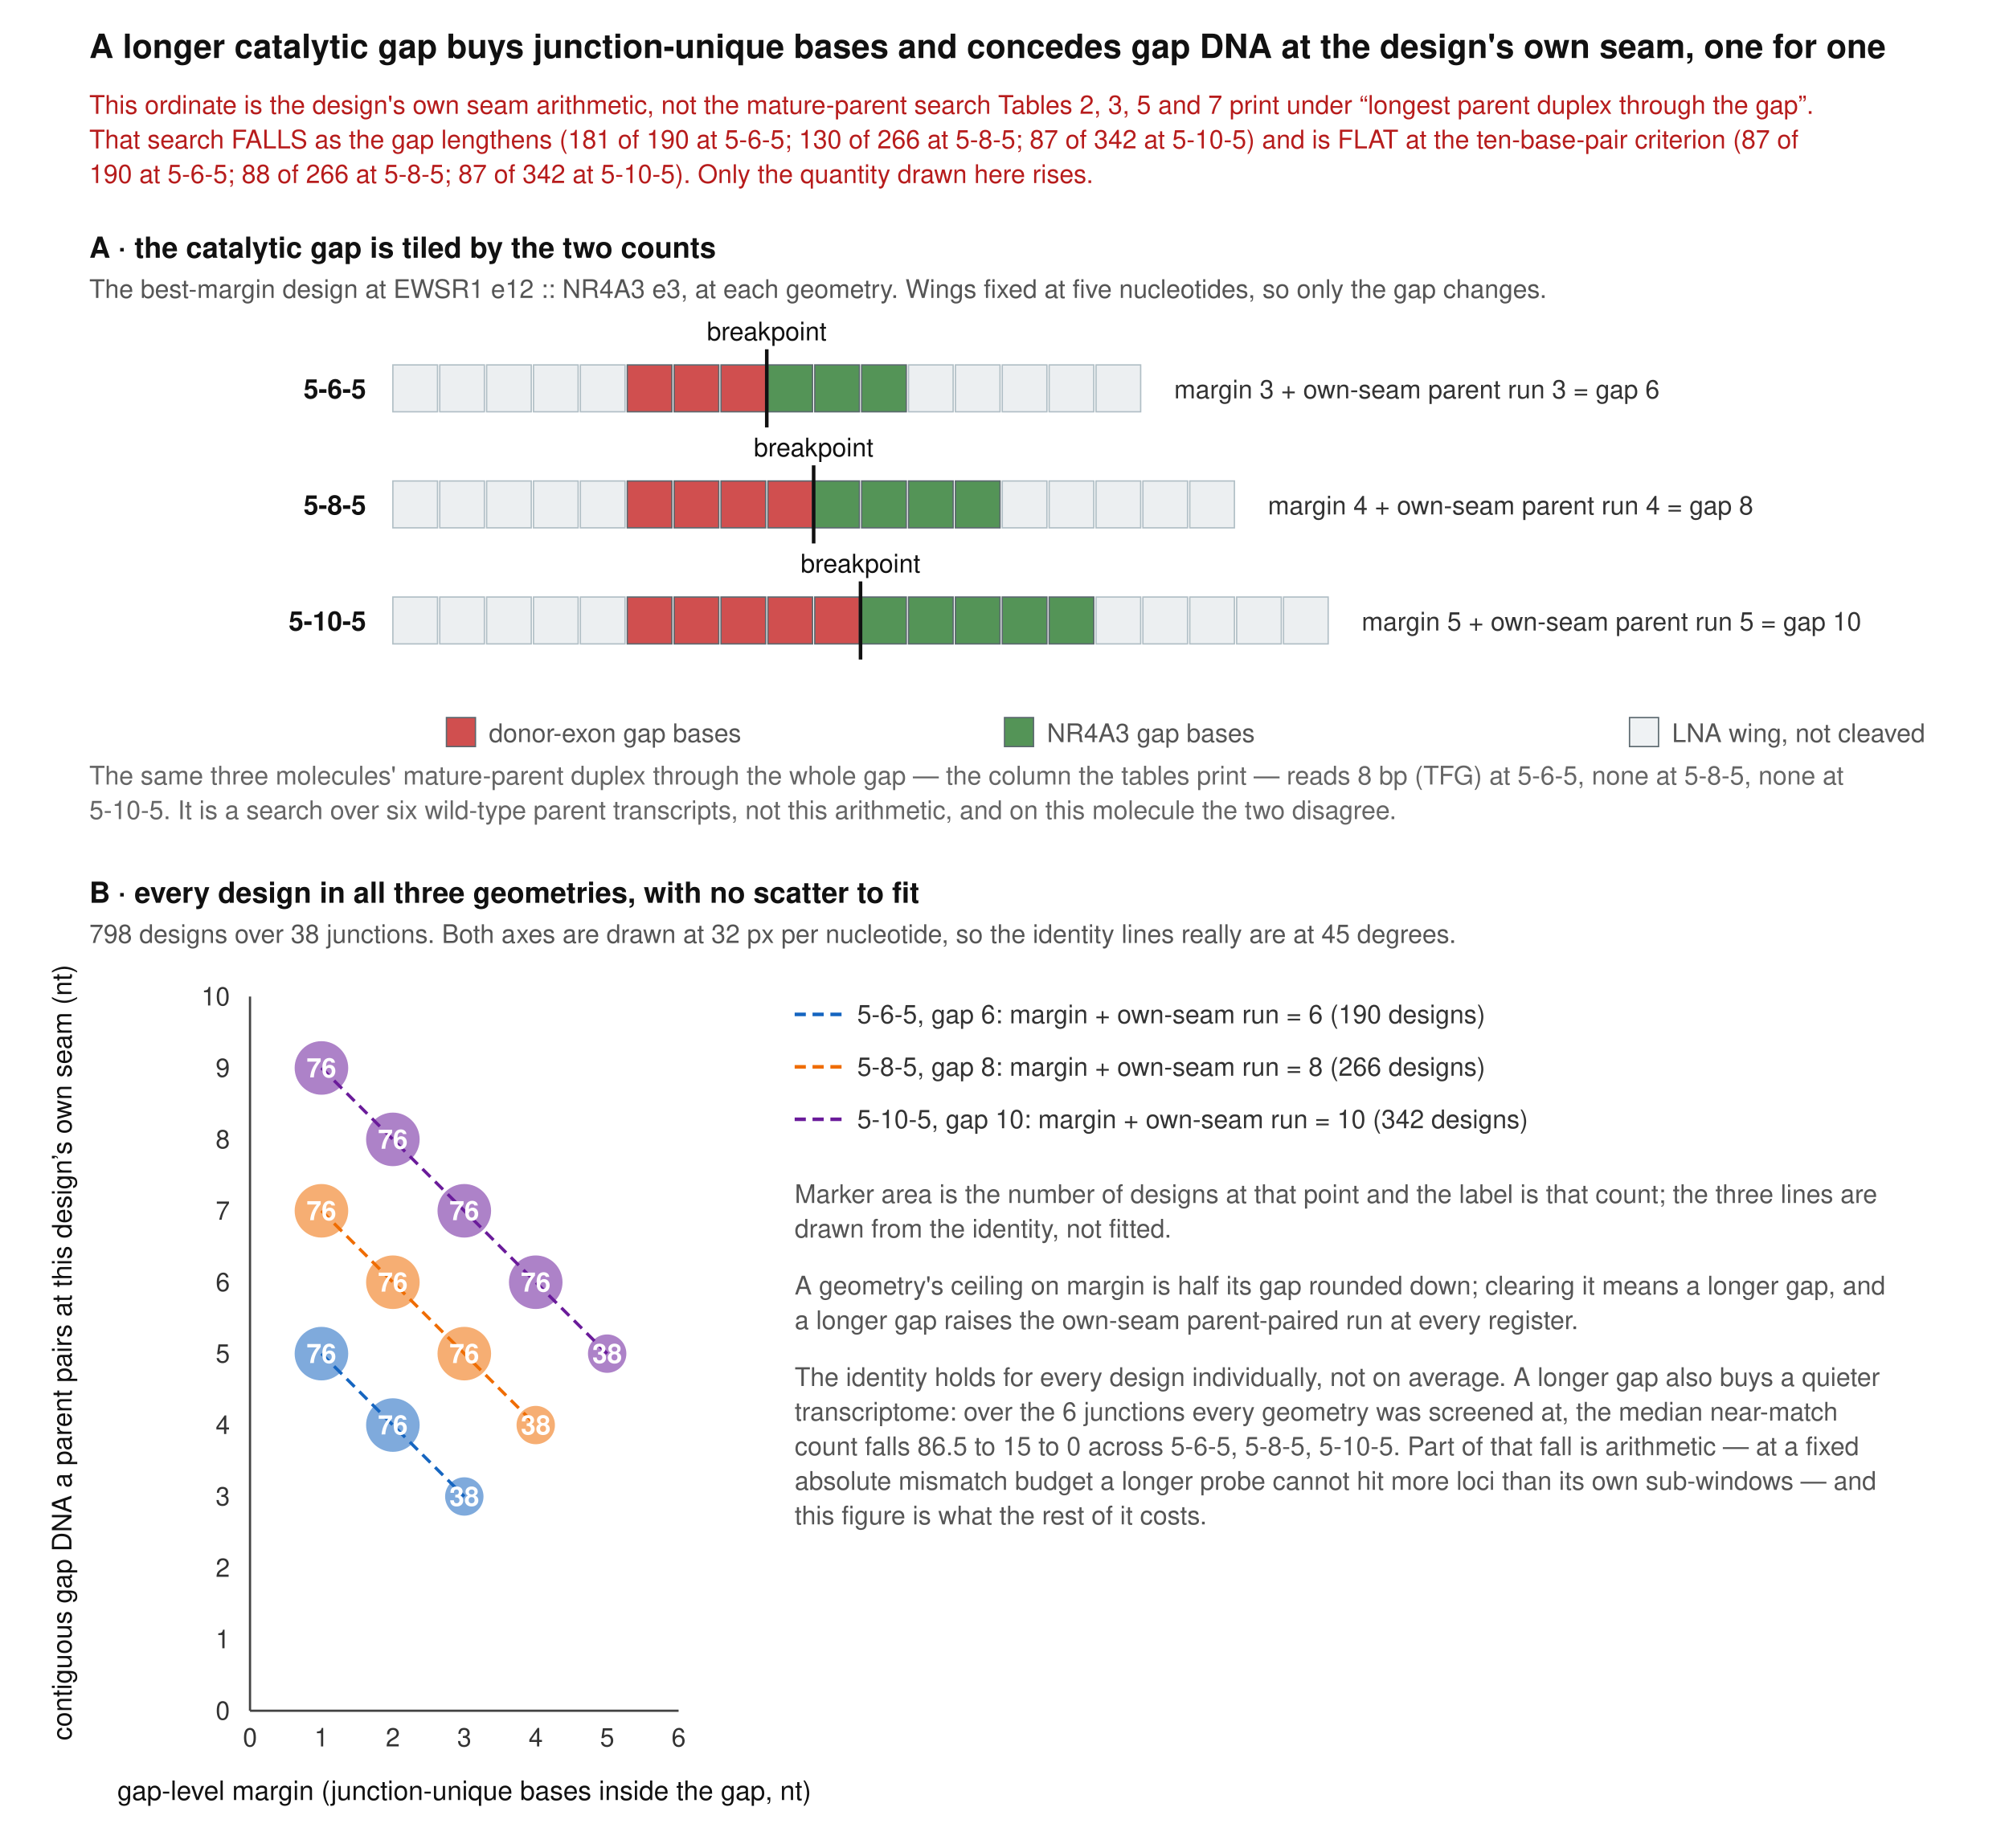
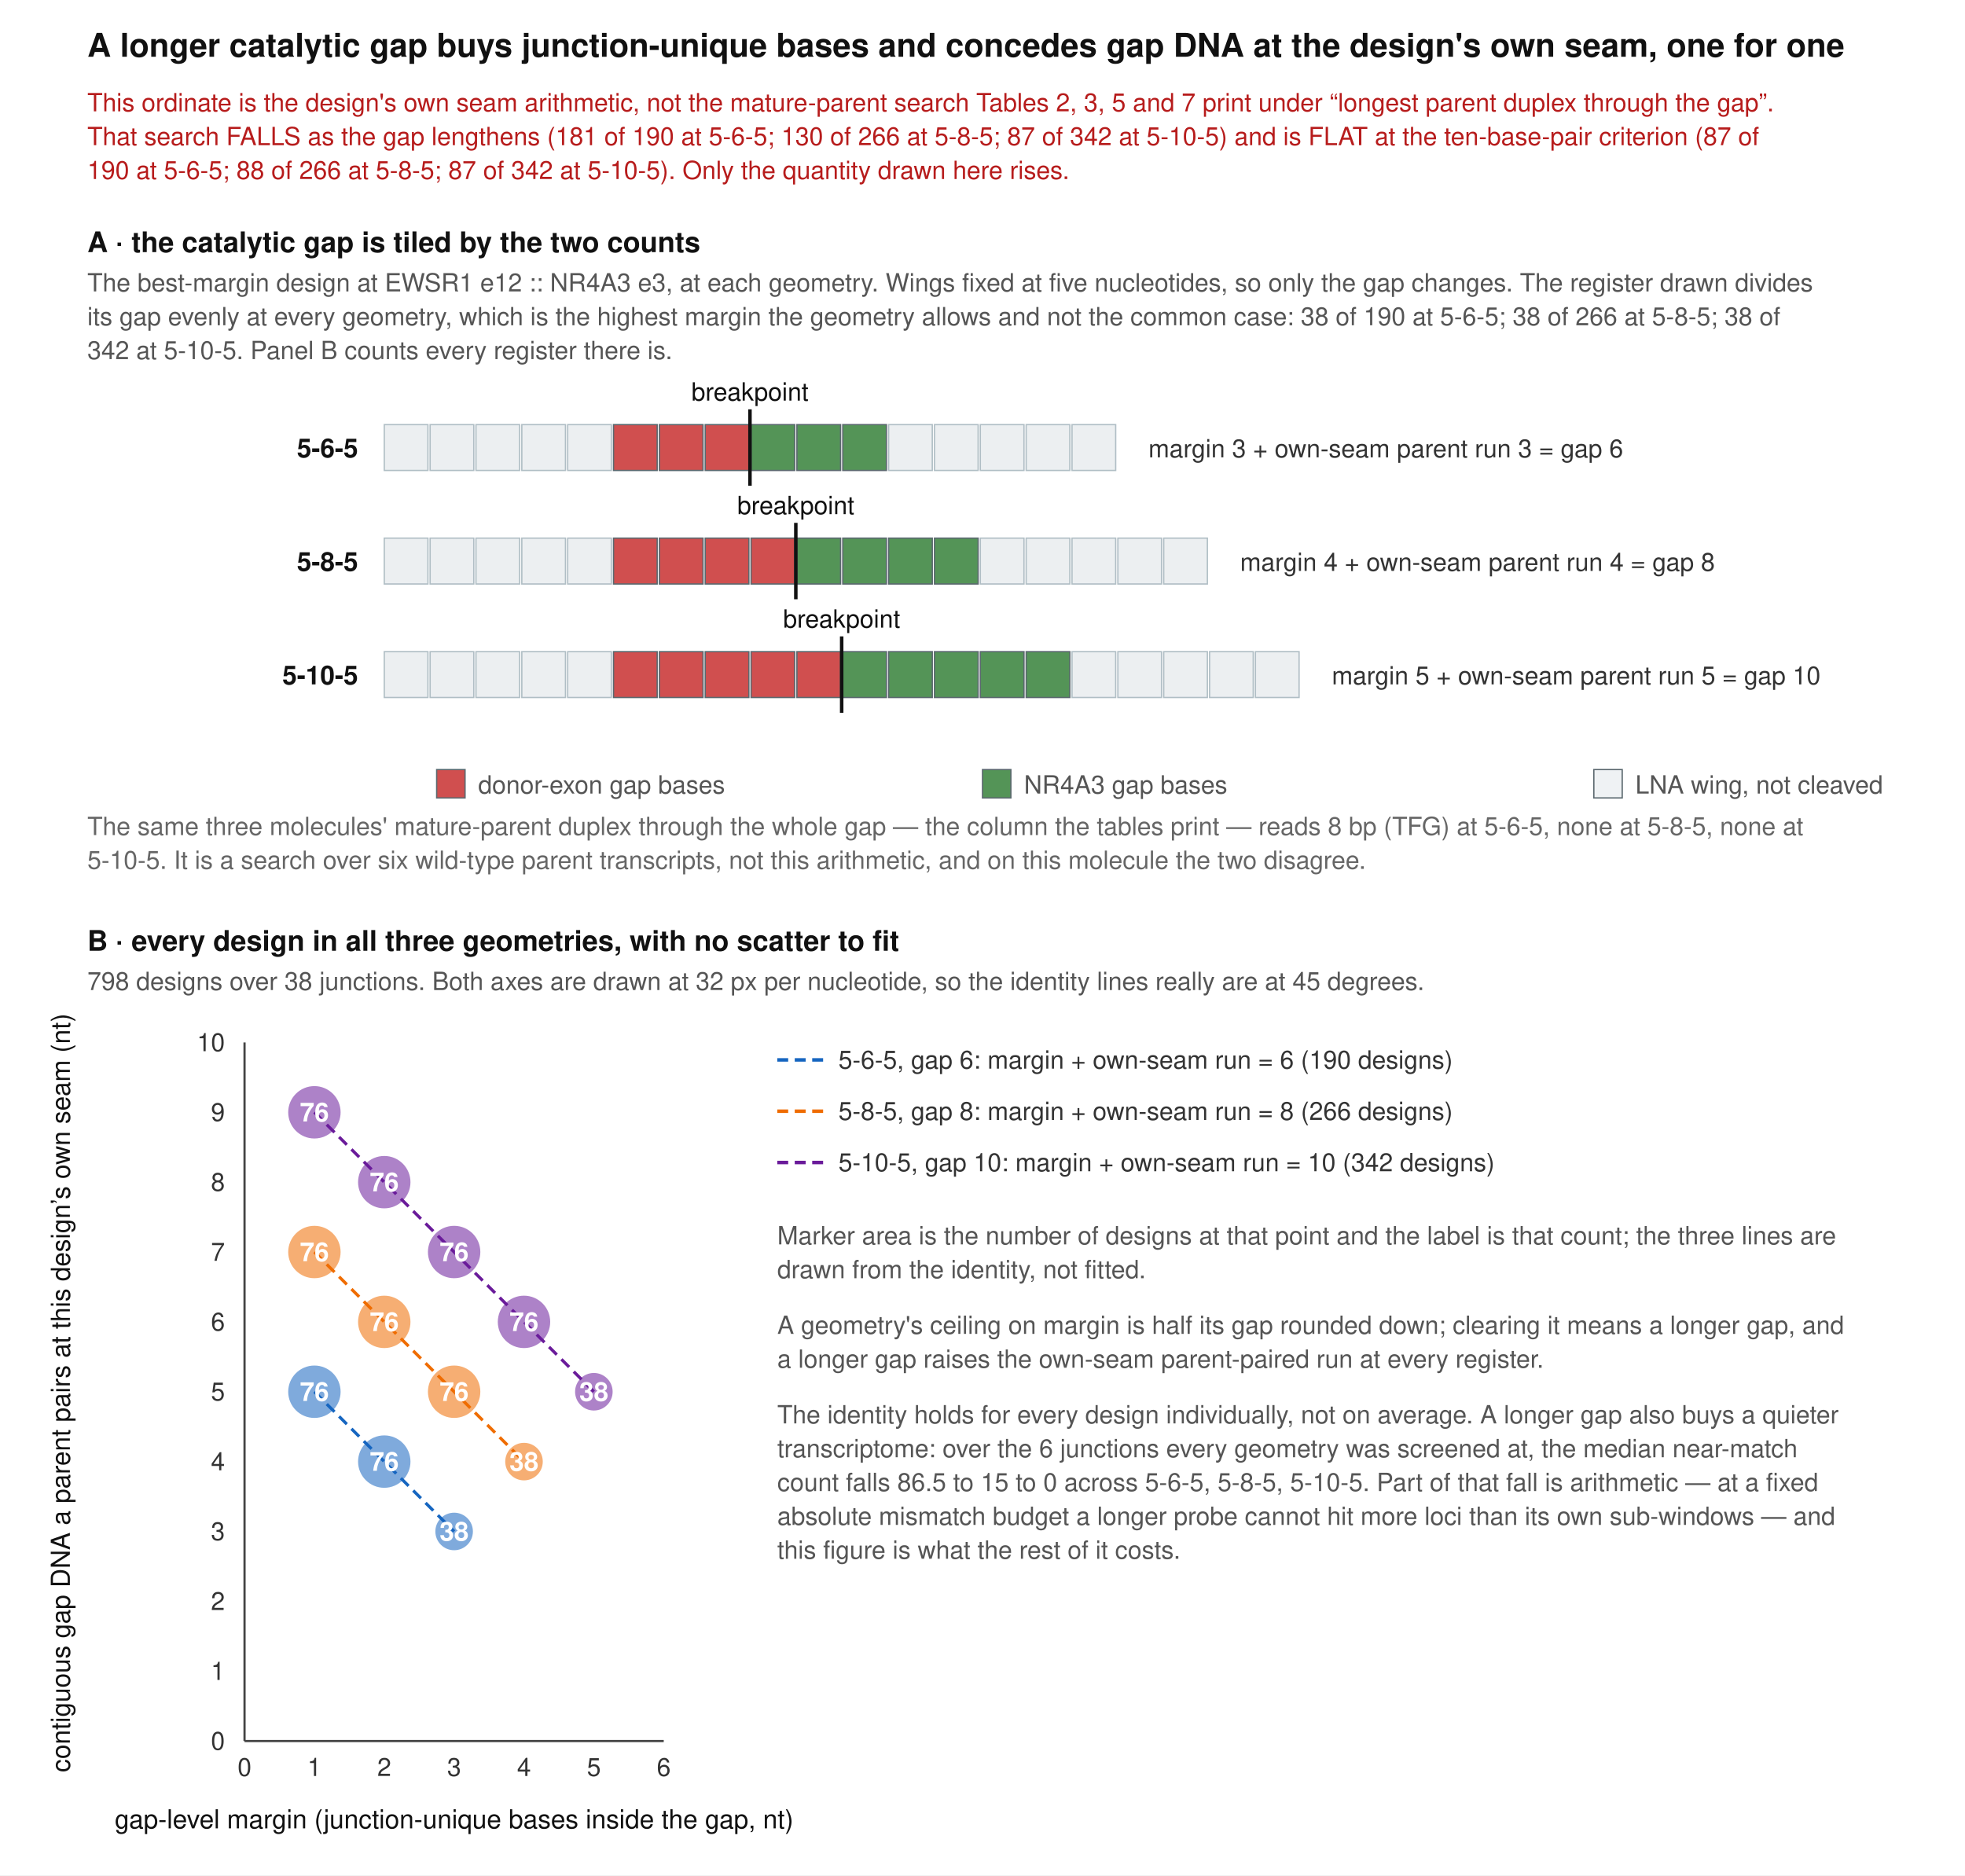
- <svg xmlns="http://www.w3.org/2000/svg" width="900" height="828" viewBox="0 0 900 828" font-family="Helvetica,Arial,sans-serif">
-   <rect width="900" height="828" fill="#ffffff" />
+ <svg xmlns="http://www.w3.org/2000/svg" width="900" height="859" viewBox="0 0 900 859" font-family="Helvetica,Arial,sans-serif">
+   <rect width="900" height="859" fill="#ffffff" />
  <text x="40" y="26" font-size="15" fill="#111" font-weight="600">A longer catalytic gap buys junction-unique bases and concedes gap DNA at the design's own seam, one for one</text>
  <text x="40" y="51.0" font-size="11.5" fill="#b71c1c">This ordinate is the design's own seam arithmetic, not the mature-parent search Tables 2, 3, 5 and 7 print under “longest parent duplex through the gap”.</text>
  <text x="40" y="66.5" font-size="11.5" fill="#b71c1c">That search FALLS as the gap lengthens (181 of 190 at 5-6-5; 130 of 266 at 5-8-5; 87 of 342 at 5-10-5) and is FLAT at the ten-base-pair criterion (87 of</text>
  <text x="40" y="82.0" font-size="11.5" fill="#b71c1c">190 at 5-6-5; 88 of 266 at 5-8-5; 87 of 342 at 5-10-5). Only the quantity drawn here rises.</text>
  <text x="40" y="115.5" font-size="13" fill="#111" font-weight="600">A · the catalytic gap is tiled by the two counts</text>
-   <text x="40" y="133.5" font-size="11.5" fill="#555">The best-margin design at EWSR1 e12 :: NR4A3 e3, at each geometry. Wings fixed at five nucleotides, so only the gap changes.</text>
-   <rect x="176" y="163.5" width="20" height="21" fill="#eceff1" stroke="#b0bec5" stroke-width="0.6" />
-   <rect x="407" y="163.5" width="20" height="21" fill="#eceff1" stroke="#b0bec5" stroke-width="0.6" />
-   <rect x="197" y="163.5" width="20" height="21" fill="#eceff1" stroke="#b0bec5" stroke-width="0.6" />
-   <rect x="428" y="163.5" width="20" height="21" fill="#eceff1" stroke="#b0bec5" stroke-width="0.6" />
-   <rect x="218" y="163.5" width="20" height="21" fill="#eceff1" stroke="#b0bec5" stroke-width="0.6" />
-   <rect x="449" y="163.5" width="20" height="21" fill="#eceff1" stroke="#b0bec5" stroke-width="0.6" />
-   <rect x="239" y="163.5" width="20" height="21" fill="#eceff1" stroke="#b0bec5" stroke-width="0.6" />
-   <rect x="470" y="163.5" width="20" height="21" fill="#eceff1" stroke="#b0bec5" stroke-width="0.6" />
-   <rect x="260" y="163.5" width="20" height="21" fill="#eceff1" stroke="#b0bec5" stroke-width="0.6" />
-   <rect x="491" y="163.5" width="20" height="21" fill="#eceff1" stroke="#b0bec5" stroke-width="0.6" />
-   <rect x="281" y="163.5" width="20" height="21" fill="#c62828" opacity="0.82" stroke="#37474f" stroke-width="0.6" />
-   <rect x="302" y="163.5" width="20" height="21" fill="#c62828" opacity="0.82" stroke="#37474f" stroke-width="0.6" />
-   <rect x="323" y="163.5" width="20" height="21" fill="#c62828" opacity="0.82" stroke="#37474f" stroke-width="0.6" />
-   <rect x="344" y="163.5" width="20" height="21" fill="#2e7d32" opacity="0.82" stroke="#37474f" stroke-width="0.6" />
-   <rect x="365" y="163.5" width="20" height="21" fill="#2e7d32" opacity="0.82" stroke="#37474f" stroke-width="0.6" />
-   <rect x="386" y="163.5" width="20" height="21" fill="#2e7d32" opacity="0.82" stroke="#37474f" stroke-width="0.6" />
-   <line x1="343.5" y1="156.5" x2="343.5" y2="191.5" stroke="#111" stroke-width="1.6" />
-   <text x="343.5" y="152.5" font-size="11.5" fill="#111" text-anchor="middle">breakpoint</text>
-   <text x="164" y="178.5" font-size="12" fill="#111" text-anchor="end" font-weight="600">5-6-5</text>
-   <text x="526" y="178.5" font-size="11.5" fill="#333">margin 3 + own-seam parent run 3 = gap 6</text>
-   <rect x="176" y="215.5" width="20" height="21" fill="#eceff1" stroke="#b0bec5" stroke-width="0.6" />
-   <rect x="449" y="215.5" width="20" height="21" fill="#eceff1" stroke="#b0bec5" stroke-width="0.6" />
-   <rect x="197" y="215.5" width="20" height="21" fill="#eceff1" stroke="#b0bec5" stroke-width="0.6" />
-   <rect x="470" y="215.5" width="20" height="21" fill="#eceff1" stroke="#b0bec5" stroke-width="0.6" />
-   <rect x="218" y="215.5" width="20" height="21" fill="#eceff1" stroke="#b0bec5" stroke-width="0.6" />
-   <rect x="491" y="215.5" width="20" height="21" fill="#eceff1" stroke="#b0bec5" stroke-width="0.6" />
-   <rect x="239" y="215.5" width="20" height="21" fill="#eceff1" stroke="#b0bec5" stroke-width="0.6" />
-   <rect x="512" y="215.5" width="20" height="21" fill="#eceff1" stroke="#b0bec5" stroke-width="0.6" />
-   <rect x="260" y="215.5" width="20" height="21" fill="#eceff1" stroke="#b0bec5" stroke-width="0.6" />
-   <rect x="533" y="215.5" width="20" height="21" fill="#eceff1" stroke="#b0bec5" stroke-width="0.6" />
-   <rect x="281" y="215.5" width="20" height="21" fill="#c62828" opacity="0.82" stroke="#37474f" stroke-width="0.6" />
-   <rect x="302" y="215.5" width="20" height="21" fill="#c62828" opacity="0.82" stroke="#37474f" stroke-width="0.6" />
-   <rect x="323" y="215.5" width="20" height="21" fill="#c62828" opacity="0.82" stroke="#37474f" stroke-width="0.6" />
-   <rect x="344" y="215.5" width="20" height="21" fill="#c62828" opacity="0.82" stroke="#37474f" stroke-width="0.6" />
-   <rect x="365" y="215.5" width="20" height="21" fill="#2e7d32" opacity="0.82" stroke="#37474f" stroke-width="0.6" />
-   <rect x="386" y="215.5" width="20" height="21" fill="#2e7d32" opacity="0.82" stroke="#37474f" stroke-width="0.6" />
-   <rect x="407" y="215.5" width="20" height="21" fill="#2e7d32" opacity="0.82" stroke="#37474f" stroke-width="0.6" />
-   <rect x="428" y="215.5" width="20" height="21" fill="#2e7d32" opacity="0.82" stroke="#37474f" stroke-width="0.6" />
-   <line x1="364.5" y1="208.5" x2="364.5" y2="243.5" stroke="#111" stroke-width="1.6" />
-   <text x="364.5" y="204.5" font-size="11.5" fill="#111" text-anchor="middle">breakpoint</text>
-   <text x="164" y="230.5" font-size="12" fill="#111" text-anchor="end" font-weight="600">5-8-5</text>
-   <text x="568" y="230.5" font-size="11.5" fill="#333">margin 4 + own-seam parent run 4 = gap 8</text>
-   <rect x="176" y="267.5" width="20" height="21" fill="#eceff1" stroke="#b0bec5" stroke-width="0.6" />
-   <rect x="491" y="267.5" width="20" height="21" fill="#eceff1" stroke="#b0bec5" stroke-width="0.6" />
-   <rect x="197" y="267.5" width="20" height="21" fill="#eceff1" stroke="#b0bec5" stroke-width="0.6" />
-   <rect x="512" y="267.5" width="20" height="21" fill="#eceff1" stroke="#b0bec5" stroke-width="0.6" />
-   <rect x="218" y="267.5" width="20" height="21" fill="#eceff1" stroke="#b0bec5" stroke-width="0.6" />
-   <rect x="533" y="267.5" width="20" height="21" fill="#eceff1" stroke="#b0bec5" stroke-width="0.6" />
-   <rect x="239" y="267.5" width="20" height="21" fill="#eceff1" stroke="#b0bec5" stroke-width="0.6" />
-   <rect x="554" y="267.5" width="20" height="21" fill="#eceff1" stroke="#b0bec5" stroke-width="0.6" />
-   <rect x="260" y="267.5" width="20" height="21" fill="#eceff1" stroke="#b0bec5" stroke-width="0.6" />
-   <rect x="575" y="267.5" width="20" height="21" fill="#eceff1" stroke="#b0bec5" stroke-width="0.6" />
-   <rect x="281" y="267.5" width="20" height="21" fill="#c62828" opacity="0.82" stroke="#37474f" stroke-width="0.6" />
-   <rect x="302" y="267.5" width="20" height="21" fill="#c62828" opacity="0.82" stroke="#37474f" stroke-width="0.6" />
-   <rect x="323" y="267.5" width="20" height="21" fill="#c62828" opacity="0.82" stroke="#37474f" stroke-width="0.6" />
-   <rect x="344" y="267.5" width="20" height="21" fill="#c62828" opacity="0.82" stroke="#37474f" stroke-width="0.6" />
-   <rect x="365" y="267.5" width="20" height="21" fill="#c62828" opacity="0.82" stroke="#37474f" stroke-width="0.6" />
-   <rect x="386" y="267.5" width="20" height="21" fill="#2e7d32" opacity="0.82" stroke="#37474f" stroke-width="0.6" />
-   <rect x="407" y="267.5" width="20" height="21" fill="#2e7d32" opacity="0.82" stroke="#37474f" stroke-width="0.6" />
-   <rect x="428" y="267.5" width="20" height="21" fill="#2e7d32" opacity="0.82" stroke="#37474f" stroke-width="0.6" />
-   <rect x="449" y="267.5" width="20" height="21" fill="#2e7d32" opacity="0.82" stroke="#37474f" stroke-width="0.6" />
-   <rect x="470" y="267.5" width="20" height="21" fill="#2e7d32" opacity="0.82" stroke="#37474f" stroke-width="0.6" />
-   <line x1="385.5" y1="260.5" x2="385.5" y2="295.5" stroke="#111" stroke-width="1.6" />
-   <text x="385.5" y="256.5" font-size="11.5" fill="#111" text-anchor="middle">breakpoint</text>
-   <text x="164" y="282.5" font-size="12" fill="#111" text-anchor="end" font-weight="600">5-10-5</text>
-   <text x="610" y="282.5" font-size="11.5" fill="#333">margin 5 + own-seam parent run 5 = gap 10</text>
-   <rect x="200" y="321.5" width="13" height="13" fill="#c62828" opacity="0.82" stroke="#37474f" stroke-width="0.6" />
-   <text x="219" y="332.5" font-size="11.5" fill="#555">donor-exon gap bases</text>
-   <rect x="450" y="321.5" width="13" height="13" fill="#2e7d32" opacity="0.82" stroke="#37474f" stroke-width="0.6" />
-   <text x="469" y="332.5" font-size="11.5" fill="#555">NR4A3 gap bases</text>
-   <rect x="730" y="321.5" width="13" height="13" fill="#eceff1" opacity="0.82" stroke="#37474f" stroke-width="0.6" />
-   <text x="749" y="332.5" font-size="11.5" fill="#555">LNA wing, not cleaved</text>
-   <text x="40" y="351.5" font-size="11.5" fill="#666">The same three molecules' mature-parent duplex through the whole gap — the column the tables print — reads 8 bp (TFG) at 5-6-5, none at 5-8-5, none at</text>
-   <text x="40" y="367.0" font-size="11.5" fill="#666">5-10-5. It is a search over six wild-type parent transcripts, not this arithmetic, and on this molecule the two disagree.</text>
-   <text x="40" y="404.5" font-size="13" fill="#111" font-weight="600">B · every design in all three geometries, with no scatter to fit</text>
-   <text x="40" y="422.5" font-size="11.5" fill="#555">798 designs over 38 junctions. Both axes are drawn at 32 px per nucleotide, so the identity lines really are at 45 degrees.</text>
-   <line x1="112" y1="766.5" x2="304" y2="766.5" stroke="#444" />
-   <line x1="112" y1="446.5" x2="112" y2="766.5" stroke="#444" />
-   <text x="112.0" y="782.5" font-size="11.5" fill="#333" text-anchor="middle">0</text>
-   <text x="103" y="770.5" font-size="11.5" fill="#333" text-anchor="end">0</text>
-   <text x="144.0" y="782.5" font-size="11.5" fill="#333" text-anchor="middle">1</text>
-   <text x="103" y="738.5" font-size="11.5" fill="#333" text-anchor="end">1</text>
-   <text x="176.0" y="782.5" font-size="11.5" fill="#333" text-anchor="middle">2</text>
-   <text x="103" y="706.5" font-size="11.5" fill="#333" text-anchor="end">2</text>
-   <text x="208.0" y="782.5" font-size="11.5" fill="#333" text-anchor="middle">3</text>
-   <text x="103" y="674.5" font-size="11.5" fill="#333" text-anchor="end">3</text>
-   <text x="240.0" y="782.5" font-size="11.5" fill="#333" text-anchor="middle">4</text>
-   <text x="103" y="642.5" font-size="11.5" fill="#333" text-anchor="end">4</text>
-   <text x="272.0" y="782.5" font-size="11.5" fill="#333" text-anchor="middle">5</text>
-   <text x="103" y="610.5" font-size="11.5" fill="#333" text-anchor="end">5</text>
-   <text x="304.0" y="782.5" font-size="11.5" fill="#333" text-anchor="middle">6</text>
-   <text x="103" y="578.5" font-size="11.5" fill="#333" text-anchor="end">6</text>
-   <text x="103" y="546.5" font-size="11.5" fill="#333" text-anchor="end">7</text>
-   <text x="103" y="514.5" font-size="11.5" fill="#333" text-anchor="end">8</text>
-   <text x="103" y="482.5" font-size="11.5" fill="#333" text-anchor="end">9</text>
-   <text x="103" y="450.5" font-size="11.5" fill="#333" text-anchor="end">10</text>
-   <text x="208" y="806.5" font-size="12" fill="#111" text-anchor="middle">gap-level margin (junction-unique bases inside the gap, nt)</text>
-   <text x="32" y="606" font-size="12" fill="#111" text-anchor="middle" transform="rotate(-90 32 606)">contiguous gap DNA a parent pairs at this design’s own seam (nt)</text>
-   <polyline points="144.0,606.5 176.0,638.5 208.0,670.5" fill="none" stroke="#1565c0" stroke-width="1.4" stroke-dasharray="5 3" />
-   <circle cx="144.0" cy="606.5" r="11.5" fill="#1565c0" opacity="0.55" stroke="#1565c0" />
-   <text x="144.0" y="610.7" font-size="12" fill="#ffffff" text-anchor="middle" font-weight="600">76</text>
-   <circle cx="176.0" cy="638.5" r="11.5" fill="#1565c0" opacity="0.55" stroke="#1565c0" />
-   <text x="176.0" y="642.7" font-size="12" fill="#ffffff" text-anchor="middle" font-weight="600">76</text>
-   <circle cx="208.0" cy="670.5" r="8.1" fill="#1565c0" opacity="0.55" stroke="#1565c0" />
-   <text x="208.0" y="674.7" font-size="12" fill="#ffffff" text-anchor="middle" font-weight="600">38</text>
-   <polyline points="144.0,542.5 176.0,574.5 208.0,606.5 240.0,638.5" fill="none" stroke="#ef6c00" stroke-width="1.4" stroke-dasharray="5 3" />
-   <circle cx="144.0" cy="542.5" r="11.5" fill="#ef6c00" opacity="0.55" stroke="#ef6c00" />
-   <text x="144.0" y="546.7" font-size="12" fill="#ffffff" text-anchor="middle" font-weight="600">76</text>
-   <circle cx="176.0" cy="574.5" r="11.5" fill="#ef6c00" opacity="0.55" stroke="#ef6c00" />
-   <text x="176.0" y="578.7" font-size="12" fill="#ffffff" text-anchor="middle" font-weight="600">76</text>
-   <circle cx="208.0" cy="606.5" r="11.5" fill="#ef6c00" opacity="0.55" stroke="#ef6c00" />
-   <text x="208.0" y="610.7" font-size="12" fill="#ffffff" text-anchor="middle" font-weight="600">76</text>
-   <circle cx="240.0" cy="638.5" r="8.1" fill="#ef6c00" opacity="0.55" stroke="#ef6c00" />
-   <text x="240.0" y="642.7" font-size="12" fill="#ffffff" text-anchor="middle" font-weight="600">38</text>
-   <polyline points="144.0,478.5 176.0,510.5 208.0,542.5 240.0,574.5 272.0,606.5" fill="none" stroke="#6a1b9a" stroke-width="1.4" stroke-dasharray="5 3" />
-   <circle cx="144.0" cy="478.5" r="11.5" fill="#6a1b9a" opacity="0.55" stroke="#6a1b9a" />
-   <text x="144.0" y="482.7" font-size="12" fill="#ffffff" text-anchor="middle" font-weight="600">76</text>
-   <circle cx="176.0" cy="510.5" r="11.5" fill="#6a1b9a" opacity="0.55" stroke="#6a1b9a" />
-   <text x="176.0" y="514.7" font-size="12" fill="#ffffff" text-anchor="middle" font-weight="600">76</text>
-   <circle cx="208.0" cy="542.5" r="11.5" fill="#6a1b9a" opacity="0.55" stroke="#6a1b9a" />
-   <text x="208.0" y="546.7" font-size="12" fill="#ffffff" text-anchor="middle" font-weight="600">76</text>
-   <circle cx="240.0" cy="574.5" r="11.5" fill="#6a1b9a" opacity="0.55" stroke="#6a1b9a" />
-   <text x="240.0" y="578.7" font-size="12" fill="#ffffff" text-anchor="middle" font-weight="600">76</text>
-   <circle cx="272.0" cy="606.5" r="8.1" fill="#6a1b9a" opacity="0.55" stroke="#6a1b9a" />
-   <text x="272.0" y="610.7" font-size="12" fill="#ffffff" text-anchor="middle" font-weight="600">38</text>
-   <line x1="356" y1="454.5" x2="378" y2="454.5" stroke="#1565c0" stroke-width="1.6" stroke-dasharray="5 3" />
-   <text x="384" y="458.5" font-size="11.5" fill="#333">5-6-5, gap 6: margin + own-seam run = 6 (190 designs)</text>
-   <line x1="356" y1="478.0" x2="378" y2="478.0" stroke="#ef6c00" stroke-width="1.6" stroke-dasharray="5 3" />
-   <text x="384" y="482.0" font-size="11.5" fill="#333">5-8-5, gap 8: margin + own-seam run = 8 (266 designs)</text>
-   <line x1="356" y1="501.5" x2="378" y2="501.5" stroke="#6a1b9a" stroke-width="1.6" stroke-dasharray="5 3" />
-   <text x="384" y="505.5" font-size="11.5" fill="#333">5-10-5, gap 10: margin + own-seam run = 10 (342 designs)</text>
-   <text x="356" y="539.0" font-size="11.5" fill="#555">Marker area is the number of designs at that point and the label is that count; the three lines are</text>
-   <text x="356" y="554.5" font-size="11.5" fill="#555">drawn from the identity, not fitted.</text>
-   <text x="356" y="580.0" font-size="11.5" fill="#555">A geometry's ceiling on margin is half its gap rounded down; clearing it means a longer gap, and</text>
-   <text x="356" y="595.5" font-size="11.5" fill="#555">a longer gap raises the own-seam parent-paired run at every register.</text>
-   <text x="356" y="621.0" font-size="11.5" fill="#555">The identity holds for every design individually, not on average. A longer gap also buys a quieter</text>
-   <text x="356" y="636.5" font-size="11.5" fill="#555">transcriptome: over the 6 junctions every geometry was screened at, the median near-match</text>
-   <text x="356" y="652.0" font-size="11.5" fill="#555">count falls 86.5 to 15 to 0 across 5-6-5, 5-8-5, 5-10-5. Part of that fall is arithmetic — at a fixed</text>
-   <text x="356" y="667.5" font-size="11.5" fill="#555">absolute mismatch budget a longer probe cannot hit more loci than its own sub-windows — and</text>
-   <text x="356" y="683.0" font-size="11.5" fill="#555">this figure is what the rest of it costs.</text>
+   <text x="40" y="133.5" font-size="11.5" fill="#555">The best-margin design at EWSR1 e12 :: NR4A3 e3, at each geometry. Wings fixed at five nucleotides, so only the gap changes. The register drawn divides</text>
+   <text x="40" y="149.0" font-size="11.5" fill="#555">its gap evenly at every geometry, which is the highest margin the geometry allows and not the common case: 38 of 190 at 5-6-5; 38 of 266 at 5-8-5; 38 of</text>
+   <text x="40" y="164.5" font-size="11.5" fill="#555">342 at 5-10-5. Panel B counts every register there is.</text>
+   <rect x="176" y="194.5" width="20" height="21" fill="#eceff1" stroke="#b0bec5" stroke-width="0.6" />
+   <rect x="407" y="194.5" width="20" height="21" fill="#eceff1" stroke="#b0bec5" stroke-width="0.6" />
+   <rect x="197" y="194.5" width="20" height="21" fill="#eceff1" stroke="#b0bec5" stroke-width="0.6" />
+   <rect x="428" y="194.5" width="20" height="21" fill="#eceff1" stroke="#b0bec5" stroke-width="0.6" />
+   <rect x="218" y="194.5" width="20" height="21" fill="#eceff1" stroke="#b0bec5" stroke-width="0.6" />
+   <rect x="449" y="194.5" width="20" height="21" fill="#eceff1" stroke="#b0bec5" stroke-width="0.6" />
+   <rect x="239" y="194.5" width="20" height="21" fill="#eceff1" stroke="#b0bec5" stroke-width="0.6" />
+   <rect x="470" y="194.5" width="20" height="21" fill="#eceff1" stroke="#b0bec5" stroke-width="0.6" />
+   <rect x="260" y="194.5" width="20" height="21" fill="#eceff1" stroke="#b0bec5" stroke-width="0.6" />
+   <rect x="491" y="194.5" width="20" height="21" fill="#eceff1" stroke="#b0bec5" stroke-width="0.6" />
+   <rect x="281" y="194.5" width="20" height="21" fill="#c62828" opacity="0.82" stroke="#37474f" stroke-width="0.6" />
+   <rect x="302" y="194.5" width="20" height="21" fill="#c62828" opacity="0.82" stroke="#37474f" stroke-width="0.6" />
+   <rect x="323" y="194.5" width="20" height="21" fill="#c62828" opacity="0.82" stroke="#37474f" stroke-width="0.6" />
+   <rect x="344" y="194.5" width="20" height="21" fill="#2e7d32" opacity="0.82" stroke="#37474f" stroke-width="0.6" />
+   <rect x="365" y="194.5" width="20" height="21" fill="#2e7d32" opacity="0.82" stroke="#37474f" stroke-width="0.6" />
+   <rect x="386" y="194.5" width="20" height="21" fill="#2e7d32" opacity="0.82" stroke="#37474f" stroke-width="0.6" />
+   <line x1="343.5" y1="187.5" x2="343.5" y2="222.5" stroke="#111" stroke-width="1.6" />
+   <text x="343.5" y="183.5" font-size="11.5" fill="#111" text-anchor="middle">breakpoint</text>
+   <text x="164" y="209.5" font-size="12" fill="#111" text-anchor="end" font-weight="600">5-6-5</text>
+   <text x="526" y="209.5" font-size="11.5" fill="#333">margin 3 + own-seam parent run 3 = gap 6</text>
+   <rect x="176" y="246.5" width="20" height="21" fill="#eceff1" stroke="#b0bec5" stroke-width="0.6" />
+   <rect x="449" y="246.5" width="20" height="21" fill="#eceff1" stroke="#b0bec5" stroke-width="0.6" />
+   <rect x="197" y="246.5" width="20" height="21" fill="#eceff1" stroke="#b0bec5" stroke-width="0.6" />
+   <rect x="470" y="246.5" width="20" height="21" fill="#eceff1" stroke="#b0bec5" stroke-width="0.6" />
+   <rect x="218" y="246.5" width="20" height="21" fill="#eceff1" stroke="#b0bec5" stroke-width="0.6" />
+   <rect x="491" y="246.5" width="20" height="21" fill="#eceff1" stroke="#b0bec5" stroke-width="0.6" />
+   <rect x="239" y="246.5" width="20" height="21" fill="#eceff1" stroke="#b0bec5" stroke-width="0.6" />
+   <rect x="512" y="246.5" width="20" height="21" fill="#eceff1" stroke="#b0bec5" stroke-width="0.6" />
+   <rect x="260" y="246.5" width="20" height="21" fill="#eceff1" stroke="#b0bec5" stroke-width="0.6" />
+   <rect x="533" y="246.5" width="20" height="21" fill="#eceff1" stroke="#b0bec5" stroke-width="0.6" />
+   <rect x="281" y="246.5" width="20" height="21" fill="#c62828" opacity="0.82" stroke="#37474f" stroke-width="0.6" />
+   <rect x="302" y="246.5" width="20" height="21" fill="#c62828" opacity="0.82" stroke="#37474f" stroke-width="0.6" />
+   <rect x="323" y="246.5" width="20" height="21" fill="#c62828" opacity="0.82" stroke="#37474f" stroke-width="0.6" />
+   <rect x="344" y="246.5" width="20" height="21" fill="#c62828" opacity="0.82" stroke="#37474f" stroke-width="0.6" />
+   <rect x="365" y="246.5" width="20" height="21" fill="#2e7d32" opacity="0.82" stroke="#37474f" stroke-width="0.6" />
+   <rect x="386" y="246.5" width="20" height="21" fill="#2e7d32" opacity="0.82" stroke="#37474f" stroke-width="0.6" />
+   <rect x="407" y="246.5" width="20" height="21" fill="#2e7d32" opacity="0.82" stroke="#37474f" stroke-width="0.6" />
+   <rect x="428" y="246.5" width="20" height="21" fill="#2e7d32" opacity="0.82" stroke="#37474f" stroke-width="0.6" />
+   <line x1="364.5" y1="239.5" x2="364.5" y2="274.5" stroke="#111" stroke-width="1.6" />
+   <text x="364.5" y="235.5" font-size="11.5" fill="#111" text-anchor="middle">breakpoint</text>
+   <text x="164" y="261.5" font-size="12" fill="#111" text-anchor="end" font-weight="600">5-8-5</text>
+   <text x="568" y="261.5" font-size="11.5" fill="#333">margin 4 + own-seam parent run 4 = gap 8</text>
+   <rect x="176" y="298.5" width="20" height="21" fill="#eceff1" stroke="#b0bec5" stroke-width="0.6" />
+   <rect x="491" y="298.5" width="20" height="21" fill="#eceff1" stroke="#b0bec5" stroke-width="0.6" />
+   <rect x="197" y="298.5" width="20" height="21" fill="#eceff1" stroke="#b0bec5" stroke-width="0.6" />
+   <rect x="512" y="298.5" width="20" height="21" fill="#eceff1" stroke="#b0bec5" stroke-width="0.6" />
+   <rect x="218" y="298.5" width="20" height="21" fill="#eceff1" stroke="#b0bec5" stroke-width="0.6" />
+   <rect x="533" y="298.5" width="20" height="21" fill="#eceff1" stroke="#b0bec5" stroke-width="0.6" />
+   <rect x="239" y="298.5" width="20" height="21" fill="#eceff1" stroke="#b0bec5" stroke-width="0.6" />
+   <rect x="554" y="298.5" width="20" height="21" fill="#eceff1" stroke="#b0bec5" stroke-width="0.6" />
+   <rect x="260" y="298.5" width="20" height="21" fill="#eceff1" stroke="#b0bec5" stroke-width="0.6" />
+   <rect x="575" y="298.5" width="20" height="21" fill="#eceff1" stroke="#b0bec5" stroke-width="0.6" />
+   <rect x="281" y="298.5" width="20" height="21" fill="#c62828" opacity="0.82" stroke="#37474f" stroke-width="0.6" />
+   <rect x="302" y="298.5" width="20" height="21" fill="#c62828" opacity="0.82" stroke="#37474f" stroke-width="0.6" />
+   <rect x="323" y="298.5" width="20" height="21" fill="#c62828" opacity="0.82" stroke="#37474f" stroke-width="0.6" />
+   <rect x="344" y="298.5" width="20" height="21" fill="#c62828" opacity="0.82" stroke="#37474f" stroke-width="0.6" />
+   <rect x="365" y="298.5" width="20" height="21" fill="#c62828" opacity="0.82" stroke="#37474f" stroke-width="0.6" />
+   <rect x="386" y="298.5" width="20" height="21" fill="#2e7d32" opacity="0.82" stroke="#37474f" stroke-width="0.6" />
+   <rect x="407" y="298.5" width="20" height="21" fill="#2e7d32" opacity="0.82" stroke="#37474f" stroke-width="0.6" />
+   <rect x="428" y="298.5" width="20" height="21" fill="#2e7d32" opacity="0.82" stroke="#37474f" stroke-width="0.6" />
+   <rect x="449" y="298.5" width="20" height="21" fill="#2e7d32" opacity="0.82" stroke="#37474f" stroke-width="0.6" />
+   <rect x="470" y="298.5" width="20" height="21" fill="#2e7d32" opacity="0.82" stroke="#37474f" stroke-width="0.6" />
+   <line x1="385.5" y1="291.5" x2="385.5" y2="326.5" stroke="#111" stroke-width="1.6" />
+   <text x="385.5" y="287.5" font-size="11.5" fill="#111" text-anchor="middle">breakpoint</text>
+   <text x="164" y="313.5" font-size="12" fill="#111" text-anchor="end" font-weight="600">5-10-5</text>
+   <text x="610" y="313.5" font-size="11.5" fill="#333">margin 5 + own-seam parent run 5 = gap 10</text>
+   <rect x="200" y="352.5" width="13" height="13" fill="#c62828" opacity="0.82" stroke="#37474f" stroke-width="0.6" />
+   <text x="219" y="363.5" font-size="11.5" fill="#555">donor-exon gap bases</text>
+   <rect x="450" y="352.5" width="13" height="13" fill="#2e7d32" opacity="0.82" stroke="#37474f" stroke-width="0.6" />
+   <text x="469" y="363.5" font-size="11.5" fill="#555">NR4A3 gap bases</text>
+   <rect x="730" y="352.5" width="13" height="13" fill="#eceff1" opacity="0.82" stroke="#37474f" stroke-width="0.6" />
+   <text x="749" y="363.5" font-size="11.5" fill="#555">LNA wing, not cleaved</text>
+   <text x="40" y="382.5" font-size="11.5" fill="#666">The same three molecules' mature-parent duplex through the whole gap — the column the tables print — reads 8 bp (TFG) at 5-6-5, none at 5-8-5, none at</text>
+   <text x="40" y="398.0" font-size="11.5" fill="#666">5-10-5. It is a search over six wild-type parent transcripts, not this arithmetic, and on this molecule the two disagree.</text>
+   <text x="40" y="435.5" font-size="13" fill="#111" font-weight="600">B · every design in all three geometries, with no scatter to fit</text>
+   <text x="40" y="453.5" font-size="11.5" fill="#555">798 designs over 38 junctions. Both axes are drawn at 32 px per nucleotide, so the identity lines really are at 45 degrees.</text>
+   <line x1="112" y1="797.5" x2="304" y2="797.5" stroke="#444" />
+   <line x1="112" y1="477.5" x2="112" y2="797.5" stroke="#444" />
+   <text x="112.0" y="813.5" font-size="11.5" fill="#333" text-anchor="middle">0</text>
+   <text x="103" y="801.5" font-size="11.5" fill="#333" text-anchor="end">0</text>
+   <text x="144.0" y="813.5" font-size="11.5" fill="#333" text-anchor="middle">1</text>
+   <text x="103" y="769.5" font-size="11.5" fill="#333" text-anchor="end">1</text>
+   <text x="176.0" y="813.5" font-size="11.5" fill="#333" text-anchor="middle">2</text>
+   <text x="103" y="737.5" font-size="11.5" fill="#333" text-anchor="end">2</text>
+   <text x="208.0" y="813.5" font-size="11.5" fill="#333" text-anchor="middle">3</text>
+   <text x="103" y="705.5" font-size="11.5" fill="#333" text-anchor="end">3</text>
+   <text x="240.0" y="813.5" font-size="11.5" fill="#333" text-anchor="middle">4</text>
+   <text x="103" y="673.5" font-size="11.5" fill="#333" text-anchor="end">4</text>
+   <text x="272.0" y="813.5" font-size="11.5" fill="#333" text-anchor="middle">5</text>
+   <text x="103" y="641.5" font-size="11.5" fill="#333" text-anchor="end">5</text>
+   <text x="304.0" y="813.5" font-size="11.5" fill="#333" text-anchor="middle">6</text>
+   <text x="103" y="609.5" font-size="11.5" fill="#333" text-anchor="end">6</text>
+   <text x="103" y="577.5" font-size="11.5" fill="#333" text-anchor="end">7</text>
+   <text x="103" y="545.5" font-size="11.5" fill="#333" text-anchor="end">8</text>
+   <text x="103" y="513.5" font-size="11.5" fill="#333" text-anchor="end">9</text>
+   <text x="103" y="481.5" font-size="11.5" fill="#333" text-anchor="end">10</text>
+   <text x="208" y="837.5" font-size="12" fill="#111" text-anchor="middle">gap-level margin (junction-unique bases inside the gap, nt)</text>
+   <text x="32" y="638" font-size="12" fill="#111" text-anchor="middle" transform="rotate(-90 32 638)">contiguous gap DNA a parent pairs at this design’s own seam (nt)</text>
+   <polyline points="144.0,637.5 176.0,669.5 208.0,701.5" fill="none" stroke="#1565c0" stroke-width="1.4" stroke-dasharray="5 3" />
+   <circle cx="144.0" cy="637.5" r="11.5" fill="#1565c0" opacity="0.55" stroke="#1565c0" />
+   <text x="144.0" y="641.7" font-size="12" fill="#ffffff" text-anchor="middle" font-weight="600">76</text>
+   <circle cx="176.0" cy="669.5" r="11.5" fill="#1565c0" opacity="0.55" stroke="#1565c0" />
+   <text x="176.0" y="673.7" font-size="12" fill="#ffffff" text-anchor="middle" font-weight="600">76</text>
+   <circle cx="208.0" cy="701.5" r="8.1" fill="#1565c0" opacity="0.55" stroke="#1565c0" />
+   <text x="208.0" y="705.7" font-size="12" fill="#ffffff" text-anchor="middle" font-weight="600">38</text>
+   <polyline points="144.0,573.5 176.0,605.5 208.0,637.5 240.0,669.5" fill="none" stroke="#ef6c00" stroke-width="1.4" stroke-dasharray="5 3" />
+   <circle cx="144.0" cy="573.5" r="11.5" fill="#ef6c00" opacity="0.55" stroke="#ef6c00" />
+   <text x="144.0" y="577.7" font-size="12" fill="#ffffff" text-anchor="middle" font-weight="600">76</text>
+   <circle cx="176.0" cy="605.5" r="11.5" fill="#ef6c00" opacity="0.55" stroke="#ef6c00" />
+   <text x="176.0" y="609.7" font-size="12" fill="#ffffff" text-anchor="middle" font-weight="600">76</text>
+   <circle cx="208.0" cy="637.5" r="11.5" fill="#ef6c00" opacity="0.55" stroke="#ef6c00" />
+   <text x="208.0" y="641.7" font-size="12" fill="#ffffff" text-anchor="middle" font-weight="600">76</text>
+   <circle cx="240.0" cy="669.5" r="8.1" fill="#ef6c00" opacity="0.55" stroke="#ef6c00" />
+   <text x="240.0" y="673.7" font-size="12" fill="#ffffff" text-anchor="middle" font-weight="600">38</text>
+   <polyline points="144.0,509.5 176.0,541.5 208.0,573.5 240.0,605.5 272.0,637.5" fill="none" stroke="#6a1b9a" stroke-width="1.4" stroke-dasharray="5 3" />
+   <circle cx="144.0" cy="509.5" r="11.5" fill="#6a1b9a" opacity="0.55" stroke="#6a1b9a" />
+   <text x="144.0" y="513.7" font-size="12" fill="#ffffff" text-anchor="middle" font-weight="600">76</text>
+   <circle cx="176.0" cy="541.5" r="11.5" fill="#6a1b9a" opacity="0.55" stroke="#6a1b9a" />
+   <text x="176.0" y="545.7" font-size="12" fill="#ffffff" text-anchor="middle" font-weight="600">76</text>
+   <circle cx="208.0" cy="573.5" r="11.5" fill="#6a1b9a" opacity="0.55" stroke="#6a1b9a" />
+   <text x="208.0" y="577.7" font-size="12" fill="#ffffff" text-anchor="middle" font-weight="600">76</text>
+   <circle cx="240.0" cy="605.5" r="11.5" fill="#6a1b9a" opacity="0.55" stroke="#6a1b9a" />
+   <text x="240.0" y="609.7" font-size="12" fill="#ffffff" text-anchor="middle" font-weight="600">76</text>
+   <circle cx="272.0" cy="637.5" r="8.1" fill="#6a1b9a" opacity="0.55" stroke="#6a1b9a" />
+   <text x="272.0" y="641.7" font-size="12" fill="#ffffff" text-anchor="middle" font-weight="600">38</text>
+   <line x1="356" y1="485.5" x2="378" y2="485.5" stroke="#1565c0" stroke-width="1.6" stroke-dasharray="5 3" />
+   <text x="384" y="489.5" font-size="11.5" fill="#333">5-6-5, gap 6: margin + own-seam run = 6 (190 designs)</text>
+   <line x1="356" y1="509.0" x2="378" y2="509.0" stroke="#ef6c00" stroke-width="1.6" stroke-dasharray="5 3" />
+   <text x="384" y="513.0" font-size="11.5" fill="#333">5-8-5, gap 8: margin + own-seam run = 8 (266 designs)</text>
+   <line x1="356" y1="532.5" x2="378" y2="532.5" stroke="#6a1b9a" stroke-width="1.6" stroke-dasharray="5 3" />
+   <text x="384" y="536.5" font-size="11.5" fill="#333">5-10-5, gap 10: margin + own-seam run = 10 (342 designs)</text>
+   <text x="356" y="570.0" font-size="11.5" fill="#555">Marker area is the number of designs at that point and the label is that count; the three lines are</text>
+   <text x="356" y="585.5" font-size="11.5" fill="#555">drawn from the identity, not fitted.</text>
+   <text x="356" y="611.0" font-size="11.5" fill="#555">A geometry's ceiling on margin is half its gap rounded down; clearing it means a longer gap, and</text>
+   <text x="356" y="626.5" font-size="11.5" fill="#555">a longer gap raises the own-seam parent-paired run at every register.</text>
+   <text x="356" y="652.0" font-size="11.5" fill="#555">The identity holds for every design individually, not on average. A longer gap also buys a quieter</text>
+   <text x="356" y="667.5" font-size="11.5" fill="#555">transcriptome: over the 6 junctions every geometry was screened at, the median near-match</text>
+   <text x="356" y="683.0" font-size="11.5" fill="#555">count falls 86.5 to 15 to 0 across 5-6-5, 5-8-5, 5-10-5. Part of that fall is arithmetic — at a fixed</text>
+   <text x="356" y="698.5" font-size="11.5" fill="#555">absolute mismatch budget a longer probe cannot hit more loci than its own sub-windows — and</text>
+   <text x="356" y="714.0" font-size="11.5" fill="#555">this figure is what the rest of it costs.</text>
</svg>
